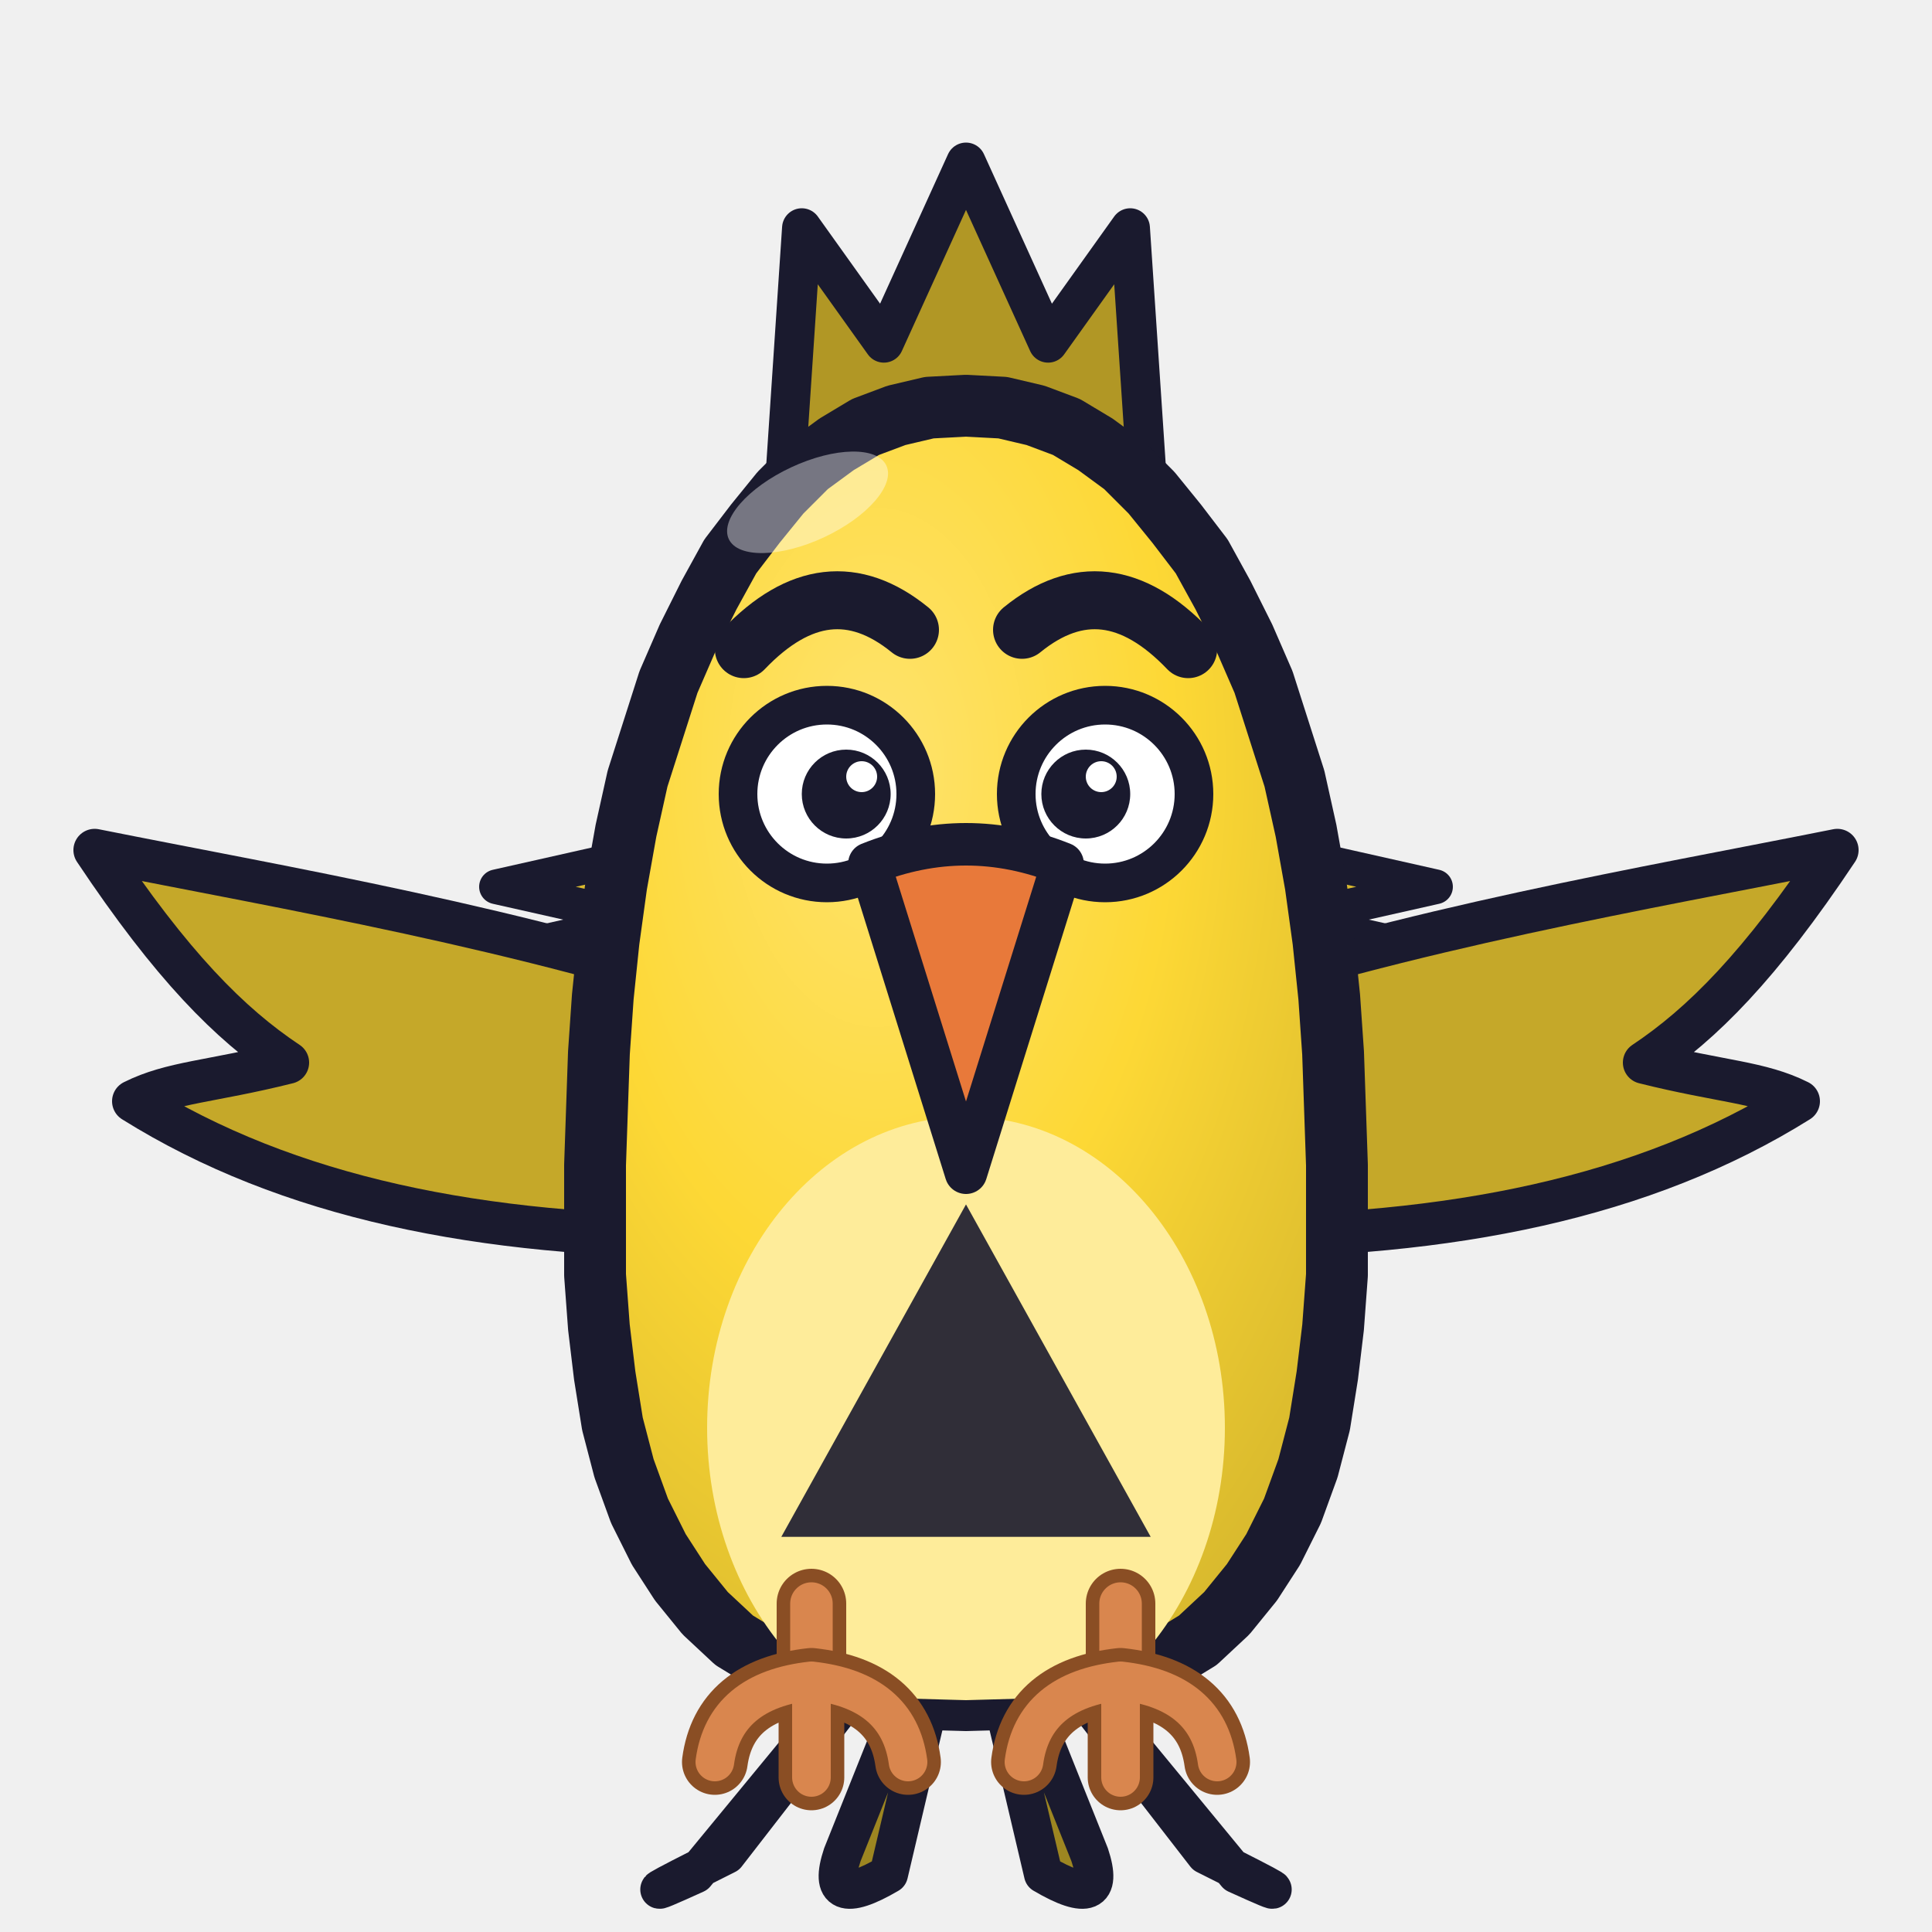
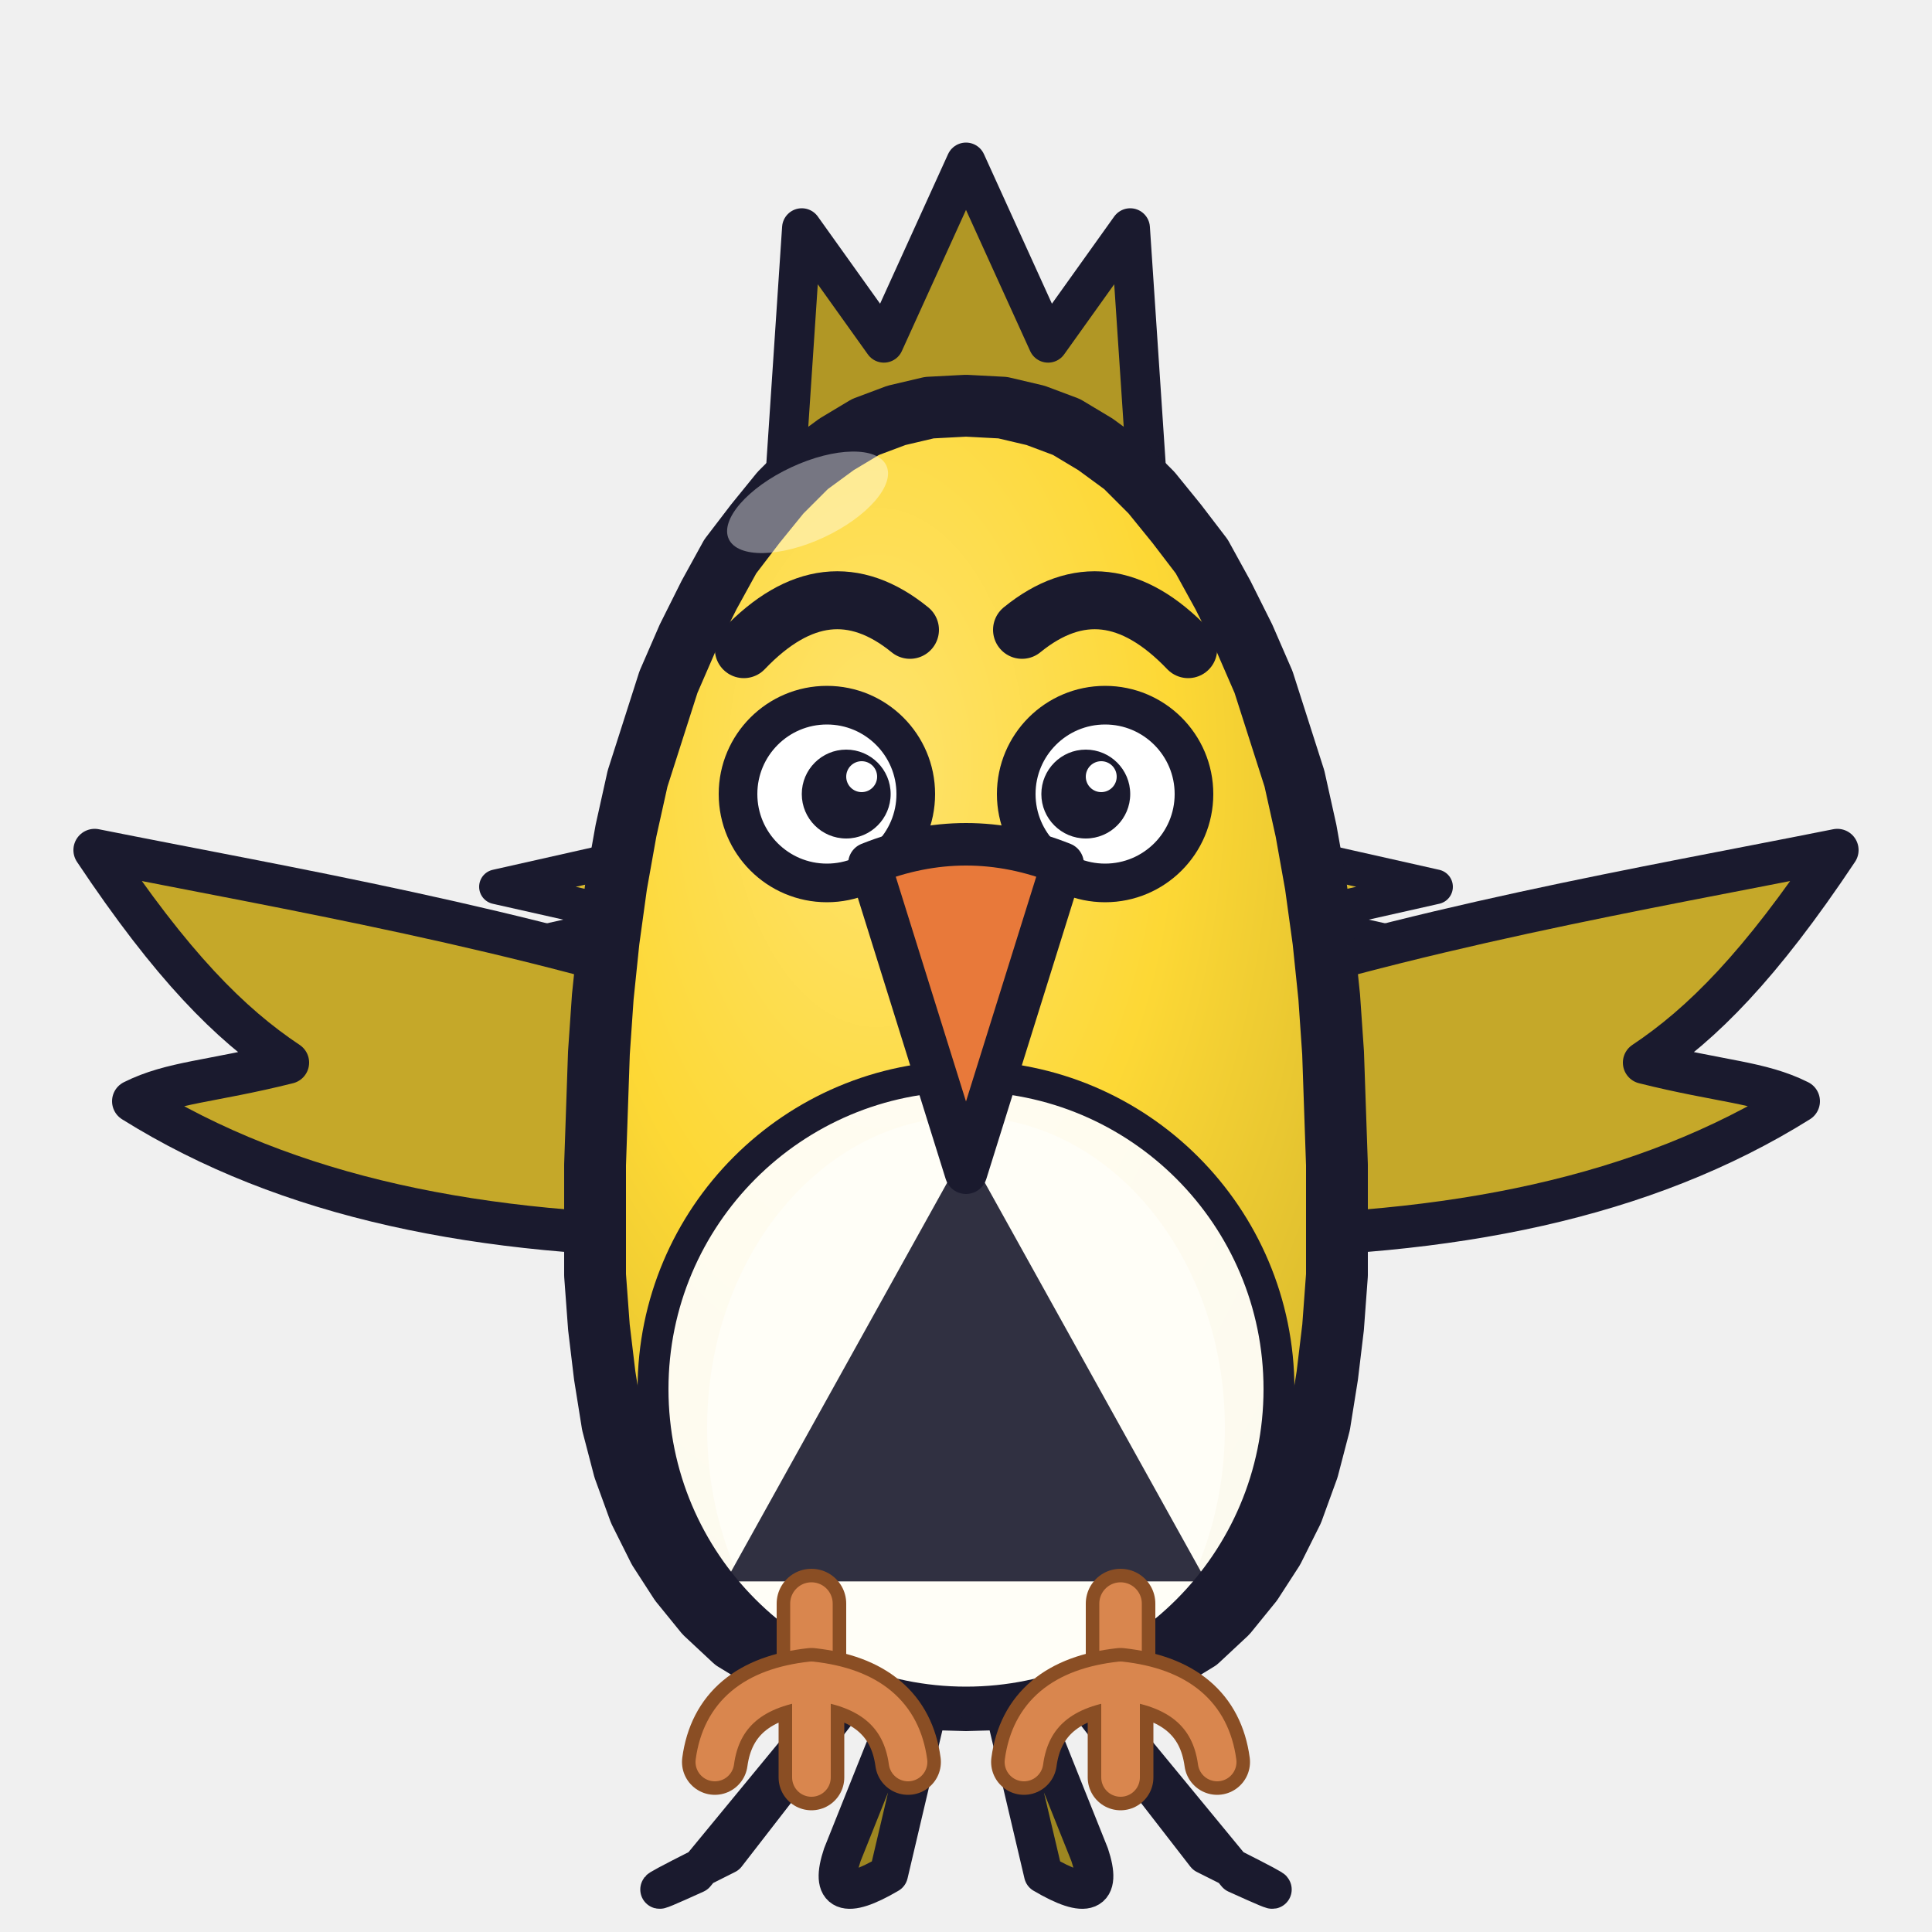
- <svg xmlns="http://www.w3.org/2000/svg" viewBox="0 0 100 100" data-color="yellow" data-expr="idle" data-frame="mid" data-ver="5" data-character="레모">
+ <svg xmlns="http://www.w3.org/2000/svg" viewBox="0 0 100 100" data-color="yellow" data-expr="idle" data-frame="mid" data-ver="7a" data-character="레모">
  <defs>
    <radialGradient id="gyellow" cx="38%" cy="28%" r="80%">
      <stop offset="0" stop-color="#FEE36E" />
      <stop offset=".5" stop-color="#FDD835" />
      <stop offset="1" stop-color="#D7B82D" />
    </radialGradient>
    <clipPath id="cyellow">
      <path d="M50 21 51.9 21.1 53.6 21.5 55.2 22.1 56.7 23 58.2 24.1 59.6 25.5 60.9 27.1 62.2 28.8 63.3 30.8 64.4 33 65.4 35.3 66.2 37.8 67 40.3 67.6 43 68.1 45.8 68.5 48.7 68.8 51.6 69 54.5 69.1 57.4 69.2 60.3 69.2 63.2 69.2 66 69 68.7 68.7 71.2 68.3 73.7 67.7 76 66.9 78.2 65.9 80.2 64.8 81.9 63.5 83.5 62 84.9 60.2 86 58.3 86.9 56.1 87.5 53.6 87.9 50 88 46.4 87.9 43.9 87.5 41.7 86.9 39.8 86 38 84.9 36.5 83.5 35.2 81.9 34.1 80.2 33.1 78.2 32.3 76 31.7 73.7 31.3 71.2 31 68.7 30.8 66 30.8 63.2 30.8 60.3 30.9 57.4 31 54.5 31.2 51.6 31.5 48.7 31.9 45.8 32.4 43 33 40.3 33.8 37.8 34.6 35.3 35.6 33 36.7 30.8 37.8 28.8 39.1 27.1 40.4 25.5 41.8 24.1 43.3 23 44.8 22.1 46.4 21.5 48.1 21.1Z" />
    </clipPath>
  </defs>
  <path d="M50 80 L36 97 Q31.6 99 37.6 96Z" fill="#9D8621" stroke="#1A1A2E" stroke-width="2" stroke-linejoin="round" />
  <path d="M50 80 L64 97 Q68.4 99 62.4 96Z" fill="#9D8621" stroke="#1A1A2E" stroke-width="2" stroke-linejoin="round" />
  <path d="M50 80 L46 97 Q42.6 99 43.6 96Z" fill="#9D8621" stroke="#1A1A2E" stroke-width="2" stroke-linejoin="round" />
  <path d="M50 80 L54 97 Q57.4 99 56.4 96Z" fill="#9D8621" stroke="#1A1A2E" stroke-width="2" stroke-linejoin="round" />
  <g transform="translate(50 22) scale(.85)">
    <path d="M-11 3 L-10 -12 L-5 -5 L0 -16 L5 -5 L10 -12 L11 3Z" fill="#B19725" stroke="#1A1A2E" stroke-width="2.4" stroke-linejoin="round" />
  </g>
  <path d="M33.7 44.1 L25.7 45.9 L33.7 47.7Z" fill="#DABA2E" stroke="#1A1A2E" stroke-width="1.8" stroke-linejoin="round" />
  <path d="M33.7 47.5 L25.7 49.3 L33.7 51.1Z" fill="#DABA2E" stroke="#1A1A2E" stroke-width="1.8" stroke-linejoin="round" />
  <path d="M66.3 44.1 L74.3 45.9 L66.3 47.7Z" fill="#DABA2E" stroke="#1A1A2E" stroke-width="1.8" stroke-linejoin="round" />
  <path d="M66.3 47.5 L74.3 49.3 L66.3 51.1Z" fill="#DABA2E" stroke="#1A1A2E" stroke-width="1.8" stroke-linejoin="round" />
  <g class="wing wing-l">
    <g transform="translate(2.9 0)">
      <path d="M36 52 C24 48 12 46 2 44 C6 50 9 53 12 55 C8 56 6 56 4 57 C12 62 22 64 34 64Z" fill="#C5A829" stroke="#1A1A2E" stroke-width="2.2" stroke-linejoin="round" />
    </g>
  </g>
  <g class="wing wing-r" transform="translate(100 0) scale(-1 1)">
    <g transform="translate(2.9 0)">
      <path d="M36 52 C24 48 12 46 2 44 C6 50 9 53 12 55 C8 56 6 56 4 57 C12 62 22 64 34 64Z" fill="#C5A829" stroke="#1A1A2E" stroke-width="2.2" stroke-linejoin="round" />
    </g>
  </g>
  <path d="M50 21 51.9 21.1 53.6 21.5 55.2 22.1 56.7 23 58.2 24.1 59.6 25.5 60.9 27.1 62.2 28.8 63.3 30.8 64.4 33 65.4 35.3 66.2 37.8 67 40.3 67.6 43 68.1 45.8 68.5 48.7 68.8 51.6 69 54.5 69.1 57.4 69.2 60.3 69.2 63.2 69.2 66 69 68.7 68.7 71.2 68.3 73.7 67.7 76 66.9 78.2 65.9 80.2 64.8 81.9 63.5 83.5 62 84.9 60.2 86 58.3 86.9 56.1 87.5 53.6 87.9 50 88 46.4 87.9 43.9 87.5 41.7 86.9 39.8 86 38 84.9 36.5 83.5 35.2 81.9 34.1 80.2 33.1 78.2 32.3 76 31.7 73.7 31.3 71.2 31 68.7 30.8 66 30.8 63.2 30.8 60.3 30.9 57.4 31 54.5 31.2 51.6 31.5 48.7 31.9 45.8 32.4 43 33 40.3 33.8 37.8 34.6 35.3 35.6 33 36.7 30.8 37.8 28.8 39.1 27.1 40.4 25.5 41.8 24.1 43.3 23 44.8 22.1 46.4 21.5 48.1 21.1Z" fill="url(#gyellow)" stroke="#1A1A2E" stroke-width="3.2" stroke-linejoin="round" />
  <g clip-path="url(#cyellow)">
    <ellipse cx="50" cy="73.9" rx="13.4" ry="16.1" fill="#FEEC9A" />
  </g>
-   <g transform="translate(50 71.9) scale(0.478) translate(-50 -50)">
+   <circle cx="50" cy="71.9" r="16.2" fill="#FFFFFF" fill-opacity=".92" stroke="#1A1A2E" stroke-width="1.6" />
+   <g transform="translate(50 71.9) scale(0.622) translate(-50 -50)">
    <polygon points="50,30 70,66 30,66" fill="#1A1A2E" fill-opacity=".9" />
  </g>
  <path d="M42 83 V87" stroke="#8A4E24" stroke-width="3.6" stroke-linecap="round" />
  <path d="M42 83 V87" stroke="#D9864E" stroke-width="2.2" stroke-linecap="round" />
  <g fill="none" stroke-linecap="round">
    <path d="M42 87 q-4.5 .5 -5 4.2 M42 87 q0 2.5 0 5 M42 87 q4.5 .5 5 4.2" stroke="#8A4E24" stroke-width="3.4" />
    <path d="M42 87 q-4.5 .5 -5 4.2 M42 87 q0 2.5 0 5 M42 87 q4.5 .5 5 4.2" stroke="#D9864E" stroke-width="2" />
  </g>
  <path d="M58 83 V87" stroke="#8A4E24" stroke-width="3.6" stroke-linecap="round" />
  <path d="M58 83 V87" stroke="#D9864E" stroke-width="2.2" stroke-linecap="round" />
  <g fill="none" stroke-linecap="round">
    <path d="M58 87 q-4.5 .5 -5 4.2 M58 87 q0 2.5 0 5 M58 87 q4.5 .5 5 4.2" stroke="#8A4E24" stroke-width="3.4" />
    <path d="M58 87 q-4.5 .5 -5 4.2 M58 87 q0 2.5 0 5 M58 87 q4.5 .5 5 4.2" stroke="#D9864E" stroke-width="2" />
  </g>
  <path d="M38.5 33.6 Q42.8 29.1 47.1 32.6" fill="none" stroke="#1A1A2E" stroke-width="3" stroke-linecap="round" />
  <path d="M61.5 33.6 Q57.2 29.1 52.9 32.6" fill="none" stroke="#1A1A2E" stroke-width="3" stroke-linecap="round" />
  <circle cx="42.8" cy="41.1" r="4.6" fill="#fff" stroke="#1A1A2E" stroke-width="2" />
  <circle cx="43.8" cy="41.1" r="2.3" fill="#1A1A2E" />
  <circle cx="44.6" cy="40.2" r="0.8" fill="#fff" />
  <circle cx="57.2" cy="41.1" r="4.6" fill="#fff" stroke="#1A1A2E" stroke-width="2" />
  <circle cx="56.2" cy="41.1" r="2.3" fill="#1A1A2E" />
  <circle cx="57" cy="40.2" r="0.8" fill="#fff" />
  <path d="M45 44.7 Q50 42.7 55 44.7 L50 60.7Z" fill="#E8793A" stroke="#1A1A2E" stroke-width="2.2" stroke-linejoin="round" />
  <path d="M45 44.7 Q50 42.7 55 44.7 L50 60.7Z" fill="none" stroke="#fff" stroke-opacity=".0" />
  <ellipse cx="41.8" cy="26" rx="4.5" ry="2" fill="#fff" opacity=".4" transform="rotate(-25 41.8 26)" />
</svg>
